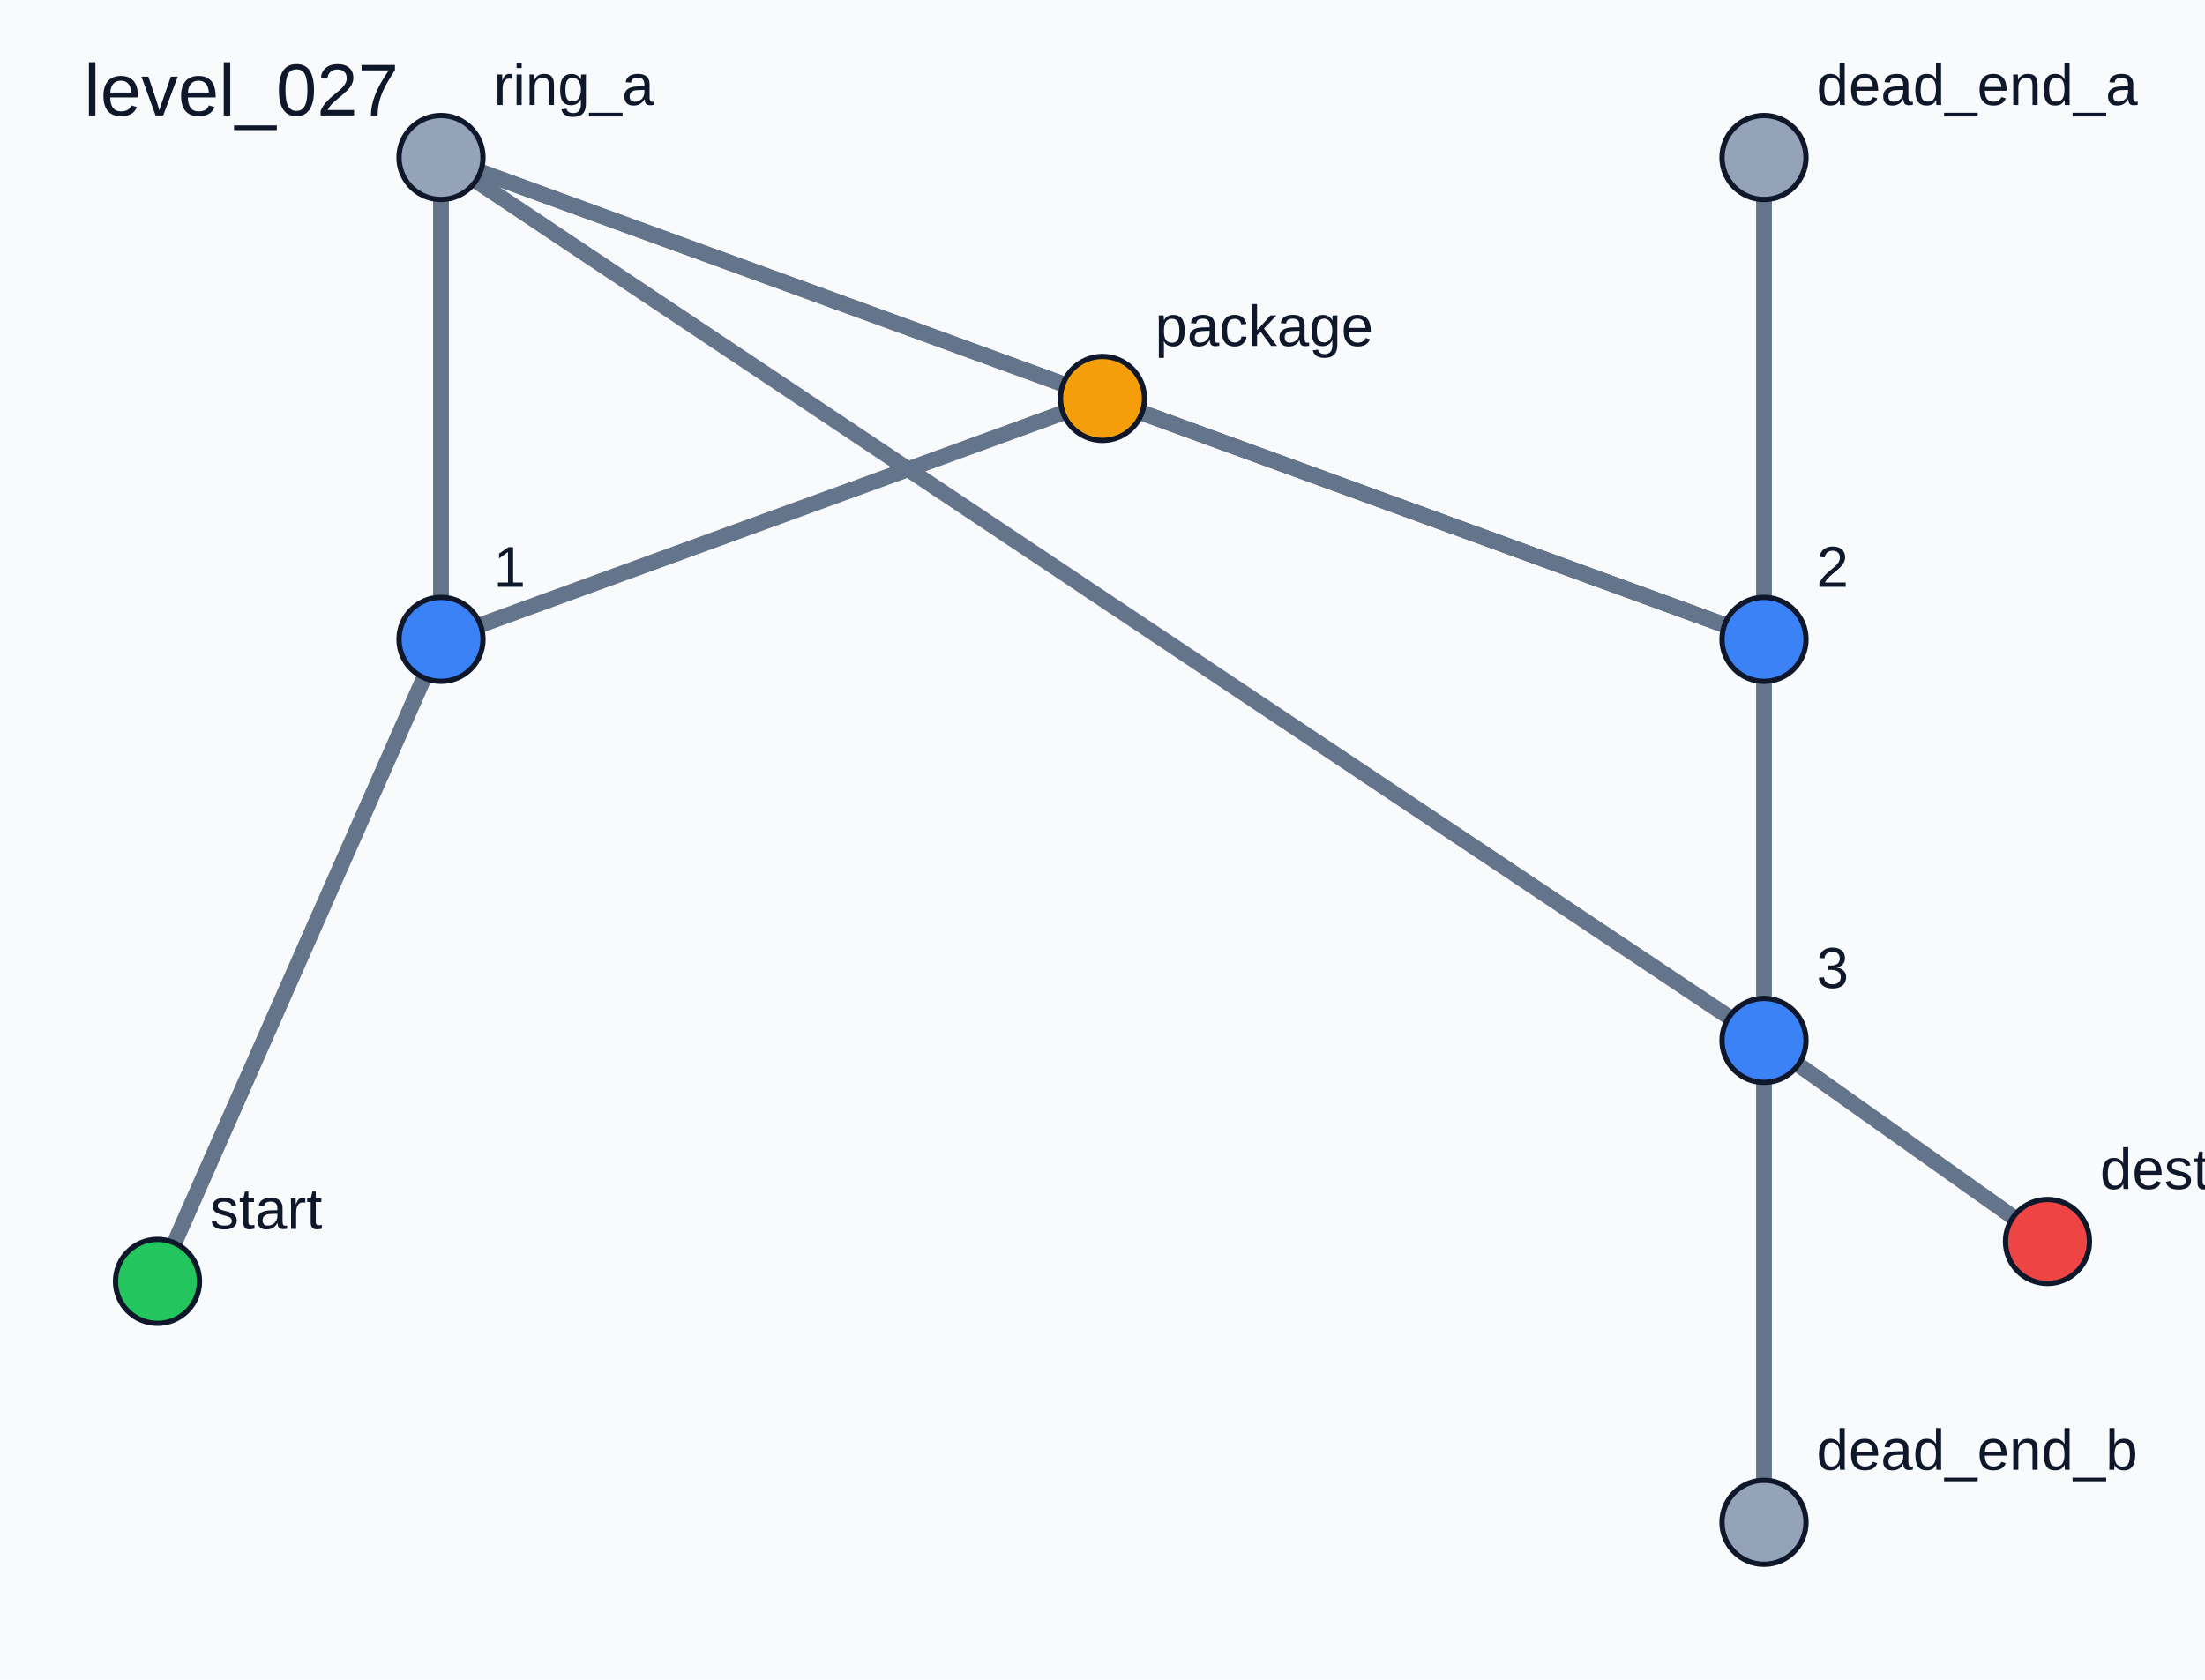
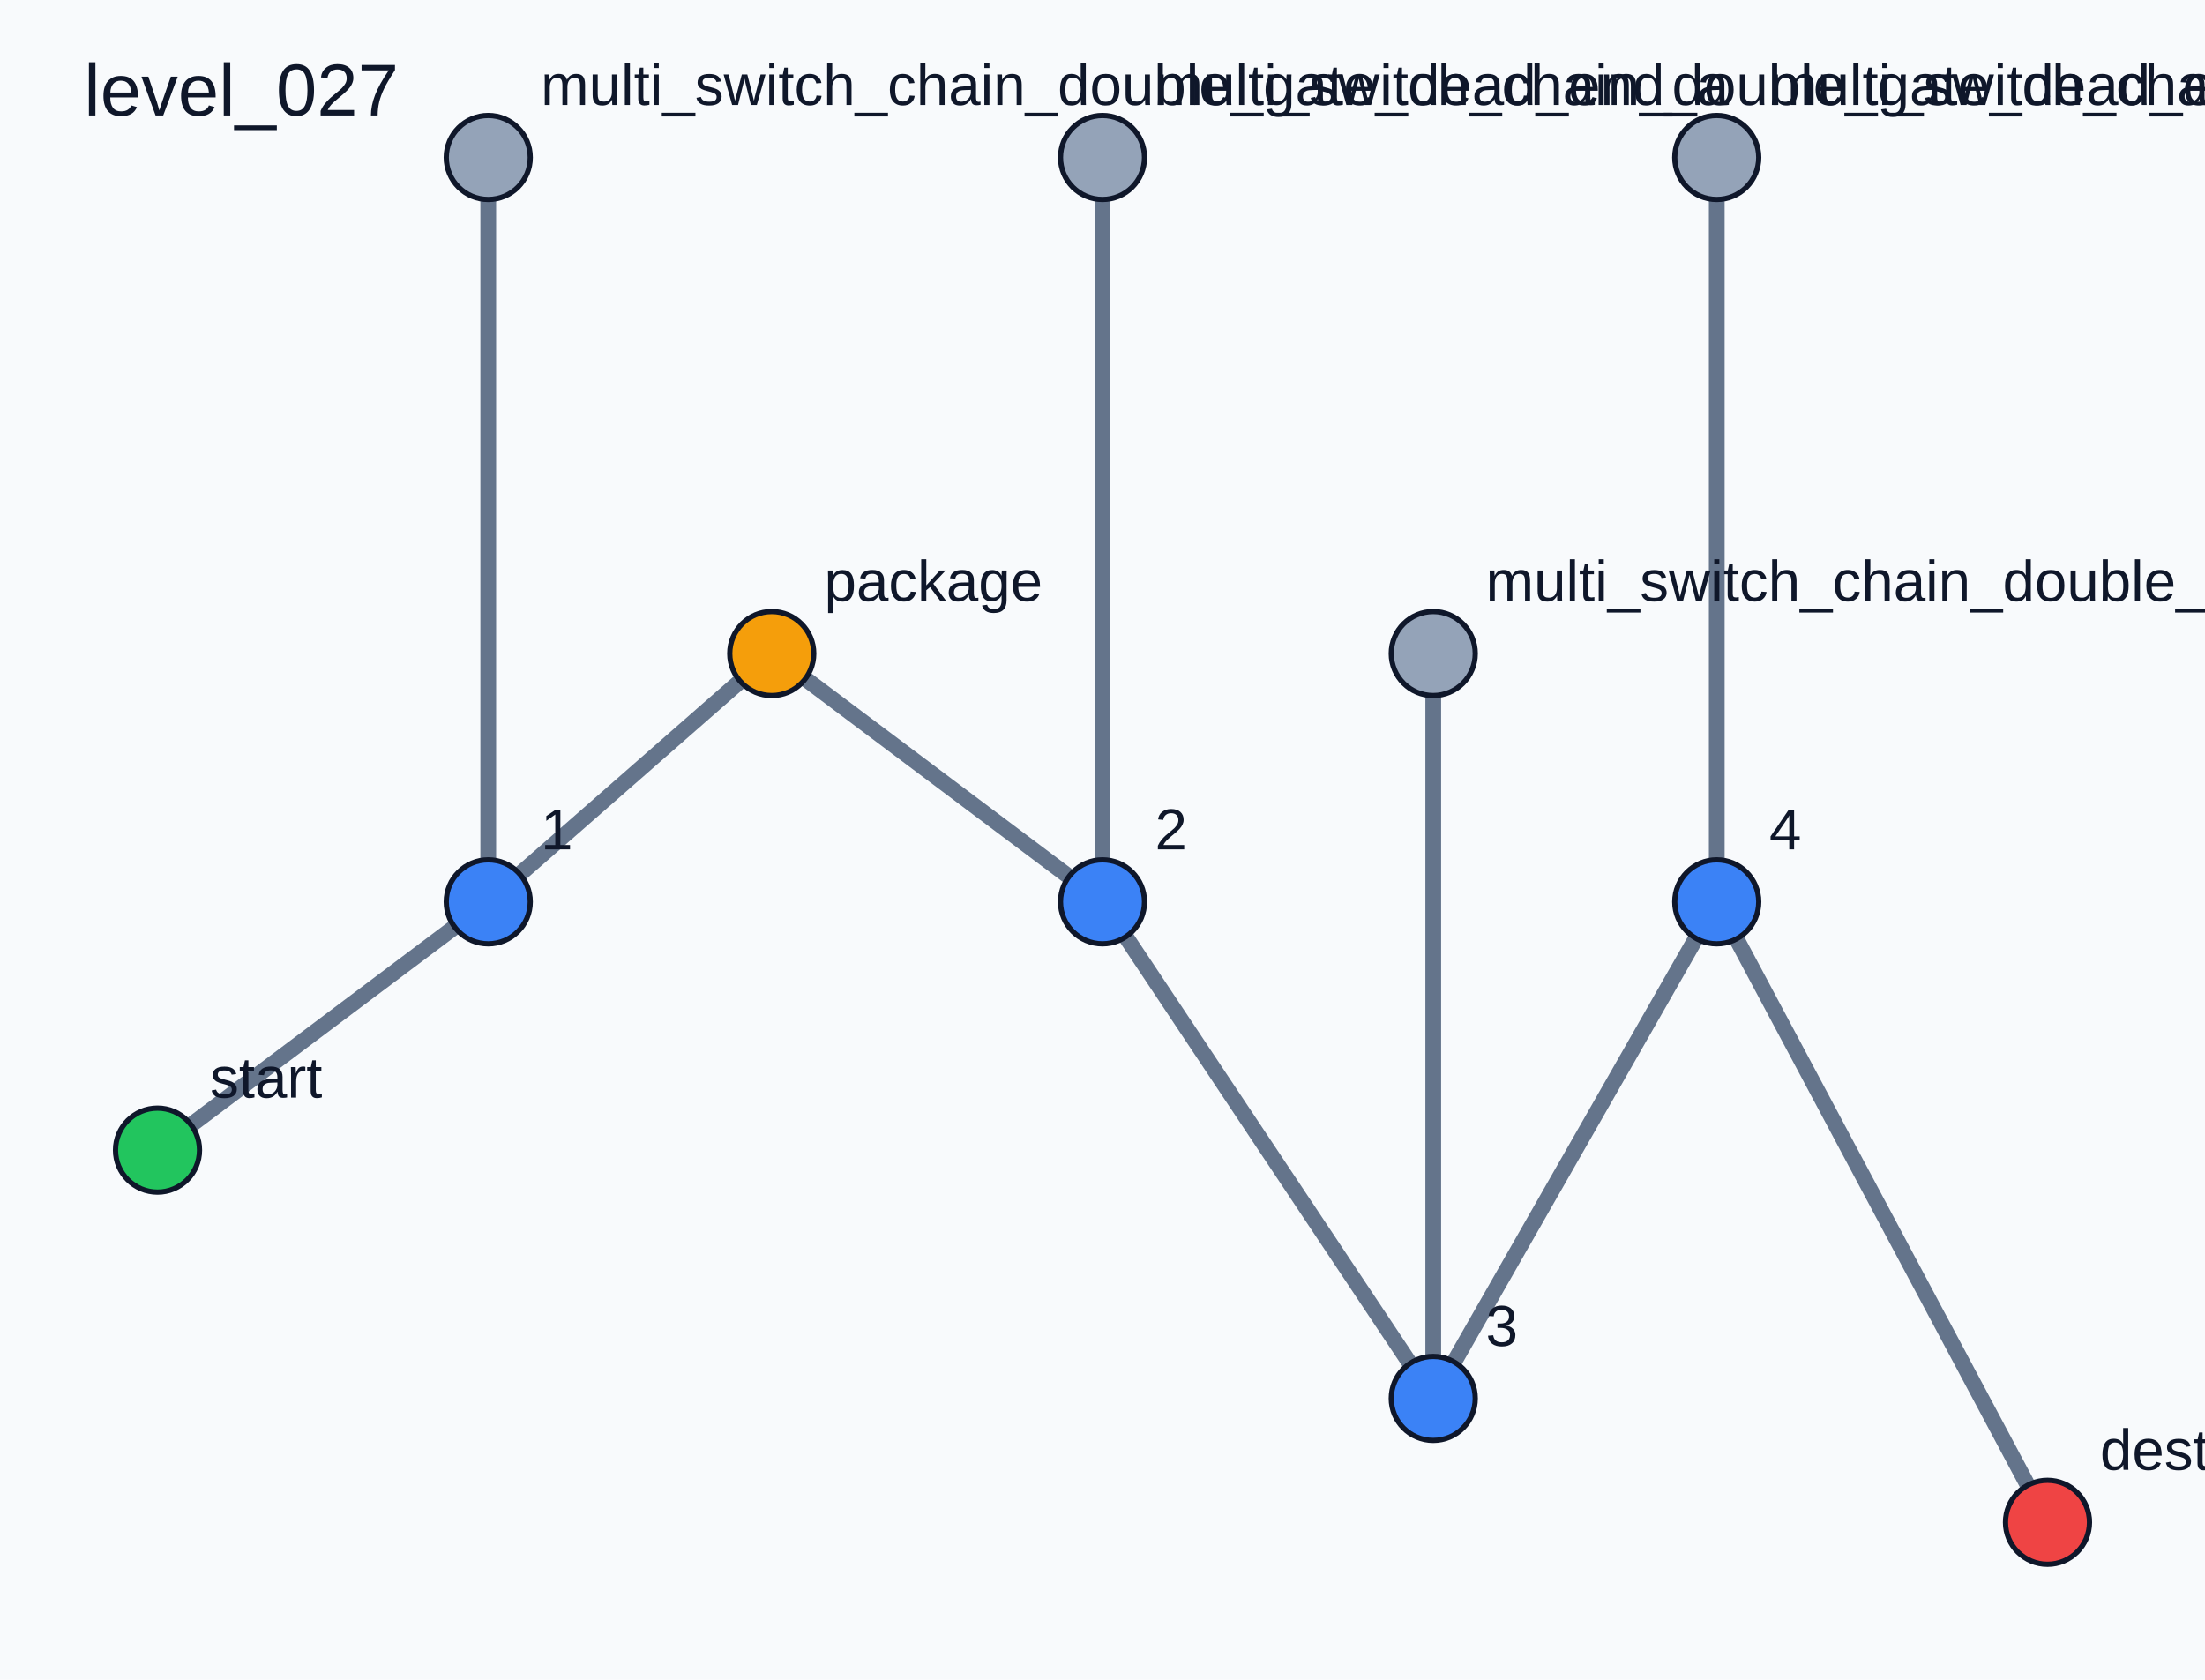
<svg xmlns="http://www.w3.org/2000/svg" width="420" height="320" viewBox="0 0 420 320">
  <rect width="100%" height="100%" fill="#f8fafc" />
  <text x="16" y="22" font-family="Arial" font-size="14" fill="#0f172a">level_027</text>
-   <line x1="30.0" y1="244.1" x2="84.0" y2="121.8" stroke="#64748b" stroke-width="3" />
-   <line x1="84.0" y1="121.8" x2="84.0" y2="30.0" stroke="#64748b" stroke-width="3" />
-   <line x1="84.0" y1="121.8" x2="210.0" y2="75.9" stroke="#64748b" stroke-width="3" />
-   <line x1="84.0" y1="30.0" x2="336.0" y2="121.8" stroke="#64748b" stroke-width="3" />
-   <line x1="336.0" y1="121.8" x2="84.0" y2="30.0" stroke="#64748b" stroke-width="3" />
-   <line x1="336.0" y1="121.8" x2="336.0" y2="198.2" stroke="#64748b" stroke-width="3" />
-   <line x1="336.0" y1="121.8" x2="336.0" y2="30.0" stroke="#64748b" stroke-width="3" />
-   <line x1="210.0" y1="75.9" x2="336.0" y2="121.8" stroke="#64748b" stroke-width="3" />
-   <line x1="336.0" y1="198.2" x2="336.0" y2="290.0" stroke="#64748b" stroke-width="3" />
-   <line x1="336.0" y1="198.2" x2="390.0" y2="236.5" stroke="#64748b" stroke-width="3" />
-   <line x1="336.0" y1="198.2" x2="84.0" y2="30.0" stroke="#64748b" stroke-width="3" />
-   <circle cx="30.0" cy="244.1" r="8" fill="#22c55e" stroke="#0f172a" stroke-width="1" />
-   <text x="40.0" y="234.1" font-family="Arial" font-size="11" fill="#0f172a">start</text>
-   <circle cx="84.0" cy="121.8" r="8" fill="#3b82f6" stroke="#0f172a" stroke-width="1" />
-   <text x="94.0" y="111.8" font-family="Arial" font-size="11" fill="#0f172a">1</text>
-   <circle cx="84.0" cy="30.0" r="8" fill="#94a3b8" stroke="#0f172a" stroke-width="1" />
-   <text x="94.0" y="20.0" font-family="Arial" font-size="11" fill="#0f172a">ring_a</text>
-   <circle cx="336.0" cy="121.8" r="8" fill="#3b82f6" stroke="#0f172a" stroke-width="1" />
-   <text x="346.0" y="111.8" font-family="Arial" font-size="11" fill="#0f172a">2</text>
-   <circle cx="210.0" cy="75.9" r="8" fill="#f59e0b" stroke="#0f172a" stroke-width="1" />
-   <text x="220.0" y="65.9" font-family="Arial" font-size="11" fill="#0f172a">package</text>
-   <circle cx="336.0" cy="198.2" r="8" fill="#3b82f6" stroke="#0f172a" stroke-width="1" />
-   <text x="346.0" y="188.2" font-family="Arial" font-size="11" fill="#0f172a">3</text>
-   <circle cx="390.0" cy="236.5" r="8" fill="#ef4444" stroke="#0f172a" stroke-width="1" />
-   <text x="400.0" y="226.5" font-family="Arial" font-size="11" fill="#0f172a">destination</text>
-   <circle cx="336.0" cy="30.0" r="8" fill="#94a3b8" stroke="#0f172a" stroke-width="1" />
-   <text x="346.0" y="20.0" font-family="Arial" font-size="11" fill="#0f172a">dead_end_a</text>
-   <circle cx="336.0" cy="290.0" r="8" fill="#94a3b8" stroke="#0f172a" stroke-width="1" />
-   <text x="346.0" y="280.0" font-family="Arial" font-size="11" fill="#0f172a">dead_end_b</text>
+   <line x1="30.0" y1="219.1" x2="93.0" y2="171.8" stroke="#64748b" stroke-width="3" />
+   <line x1="93.0" y1="171.8" x2="93.0" y2="30.0" stroke="#64748b" stroke-width="3" />
+   <line x1="93.0" y1="171.8" x2="147.0" y2="124.5" stroke="#64748b" stroke-width="3" />
+   <line x1="147.0" y1="124.5" x2="210.0" y2="171.8" stroke="#64748b" stroke-width="3" />
+   <line x1="210.0" y1="171.8" x2="210.0" y2="30.0" stroke="#64748b" stroke-width="3" />
+   <line x1="210.0" y1="171.8" x2="273.0" y2="266.4" stroke="#64748b" stroke-width="3" />
+   <line x1="273.0" y1="266.4" x2="273.0" y2="124.5" stroke="#64748b" stroke-width="3" />
+   <line x1="273.0" y1="266.4" x2="327.0" y2="171.8" stroke="#64748b" stroke-width="3" />
+   <line x1="327.0" y1="171.8" x2="327.0" y2="30.0" stroke="#64748b" stroke-width="3" />
+   <line x1="327.0" y1="171.8" x2="390.0" y2="290.0" stroke="#64748b" stroke-width="3" />
+   <circle cx="30.0" cy="219.1" r="8" fill="#22c55e" stroke="#0f172a" stroke-width="1" />
+   <text x="40.0" y="209.1" font-family="Arial" font-size="11" fill="#0f172a">start</text>
+   <circle cx="93.0" cy="171.8" r="8" fill="#3b82f6" stroke="#0f172a" stroke-width="1" />
+   <text x="103.0" y="161.8" font-family="Arial" font-size="11" fill="#0f172a">1</text>
+   <circle cx="147.0" cy="124.5" r="8" fill="#f59e0b" stroke="#0f172a" stroke-width="1" />
+   <text x="157.0" y="114.5" font-family="Arial" font-size="11" fill="#0f172a">package</text>
+   <circle cx="210.0" cy="171.8" r="8" fill="#3b82f6" stroke="#0f172a" stroke-width="1" />
+   <text x="220.0" y="161.8" font-family="Arial" font-size="11" fill="#0f172a">2</text>
+   <circle cx="273.0" cy="266.4" r="8" fill="#3b82f6" stroke="#0f172a" stroke-width="1" />
+   <text x="283.0" y="256.4" font-family="Arial" font-size="11" fill="#0f172a">3</text>
+   <circle cx="327.0" cy="171.8" r="8" fill="#3b82f6" stroke="#0f172a" stroke-width="1" />
+   <text x="337.0" y="161.8" font-family="Arial" font-size="11" fill="#0f172a">4</text>
+   <circle cx="390.0" cy="290.0" r="8" fill="#ef4444" stroke="#0f172a" stroke-width="1" />
+   <text x="400.0" y="280.0" font-family="Arial" font-size="11" fill="#0f172a">destination</text>
+   <circle cx="93.0" cy="30.0" r="8" fill="#94a3b8" stroke="#0f172a" stroke-width="1" />
+   <text x="103.0" y="20.0" font-family="Arial" font-size="11" fill="#0f172a">multi_switch_chain_double_gate_dead_end_a</text>
+   <circle cx="210.0" cy="30.0" r="8" fill="#94a3b8" stroke="#0f172a" stroke-width="1" />
+   <text x="220.0" y="20.0" font-family="Arial" font-size="11" fill="#0f172a">multi_switch_chain_double_gate_dead_end_b</text>
+   <circle cx="273.0" cy="124.5" r="8" fill="#94a3b8" stroke="#0f172a" stroke-width="1" />
+   <text x="283.0" y="114.5" font-family="Arial" font-size="11" fill="#0f172a">multi_switch_chain_double_gate_dead_end_c</text>
+   <circle cx="327.0" cy="30.0" r="8" fill="#94a3b8" stroke="#0f172a" stroke-width="1" />
+   <text x="337.0" y="20.0" font-family="Arial" font-size="11" fill="#0f172a">multi_switch_chain_double_gate_dead_end_d</text>
</svg>
